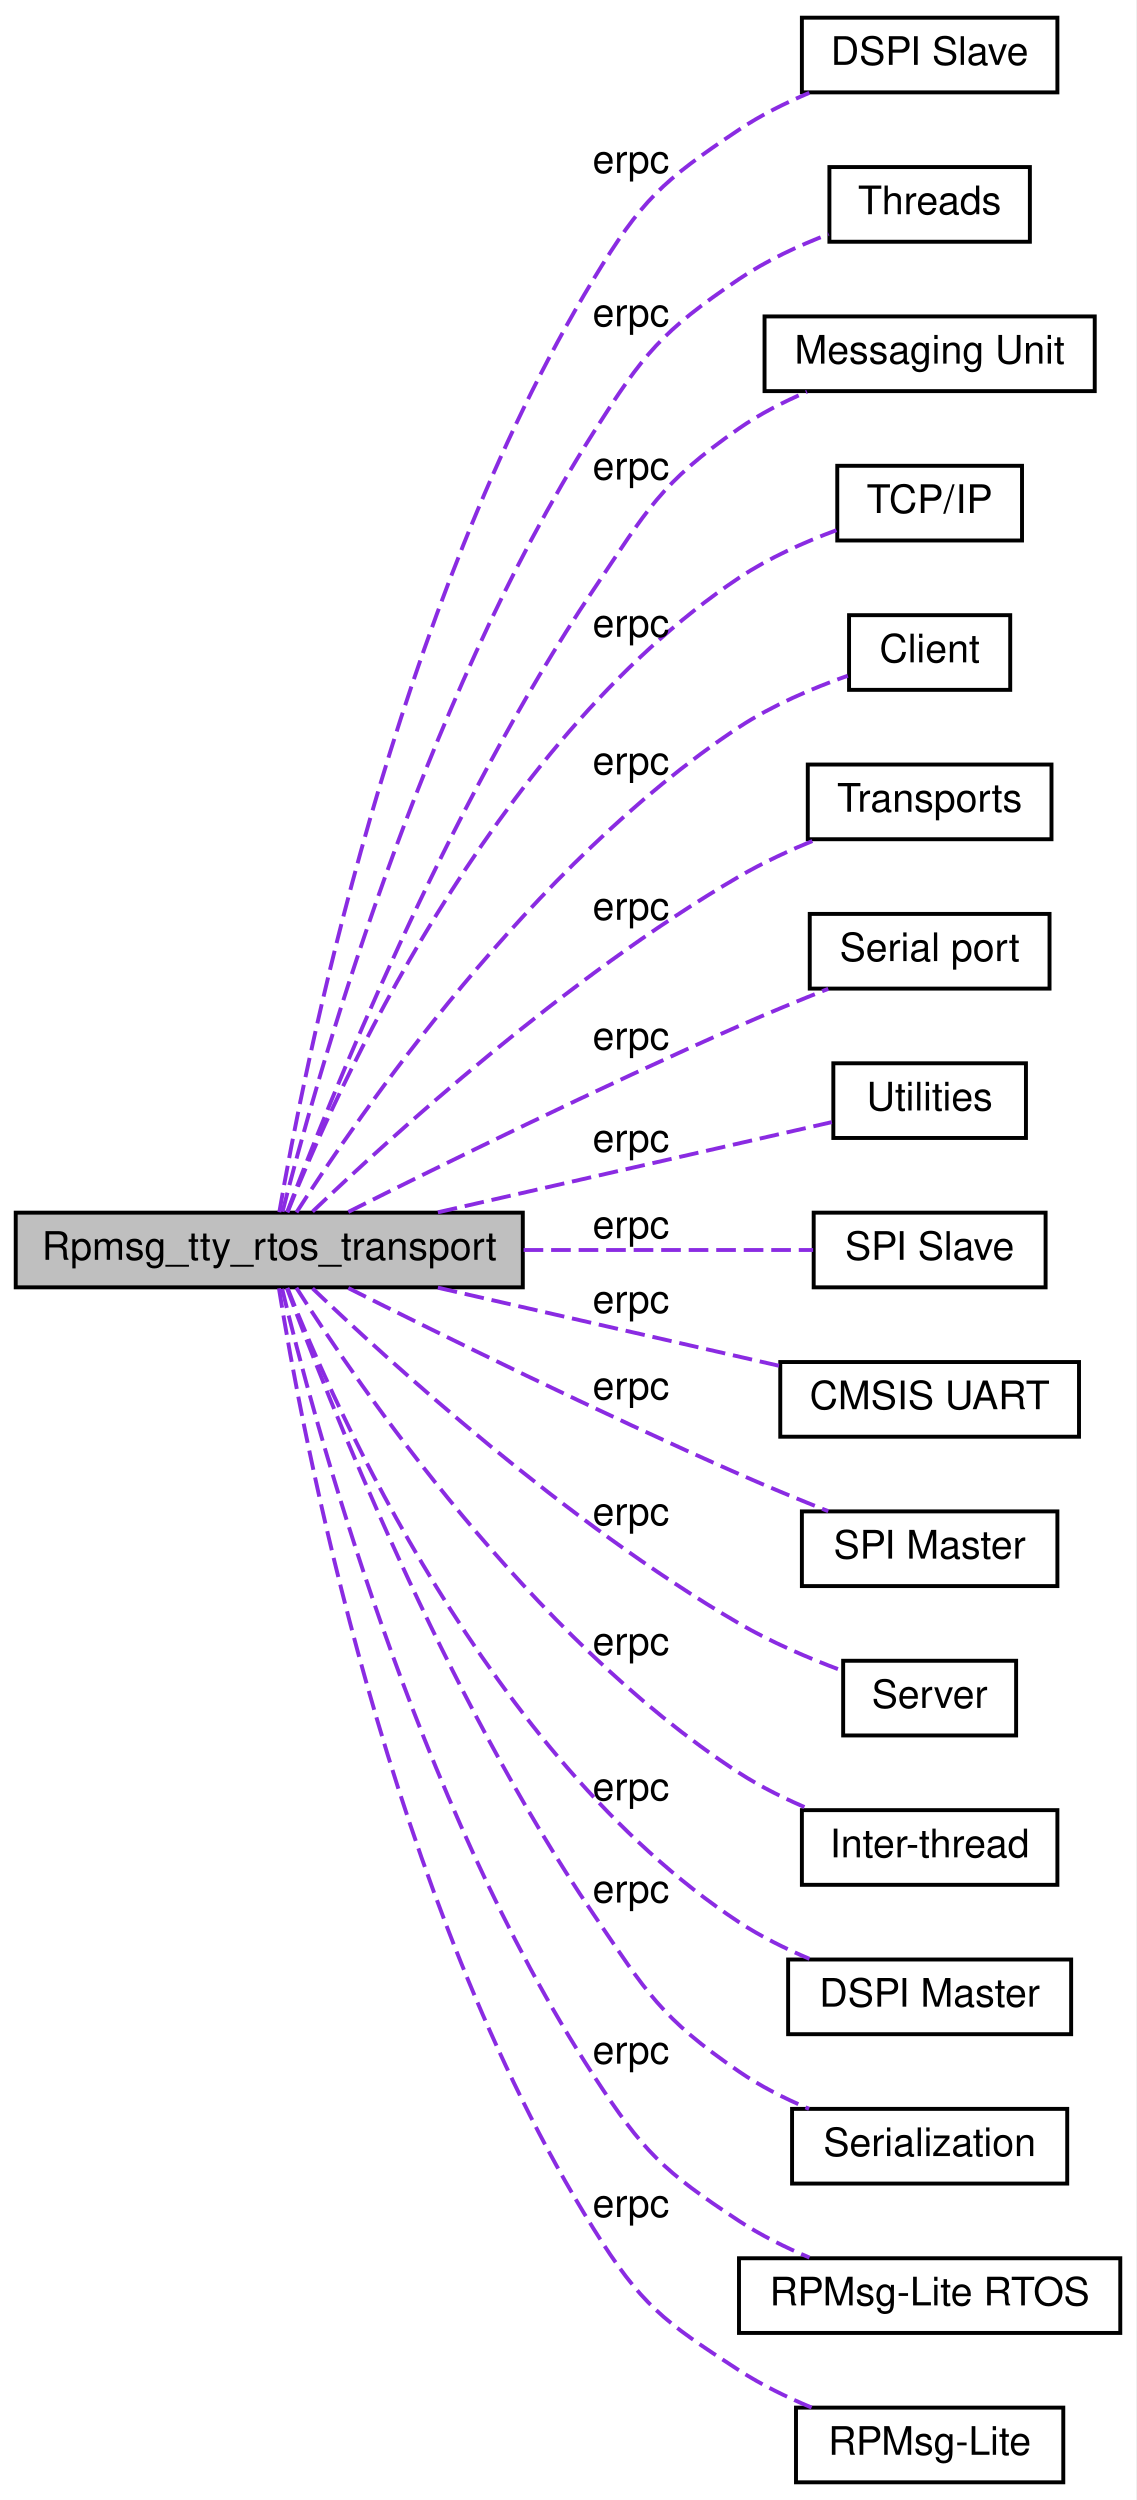
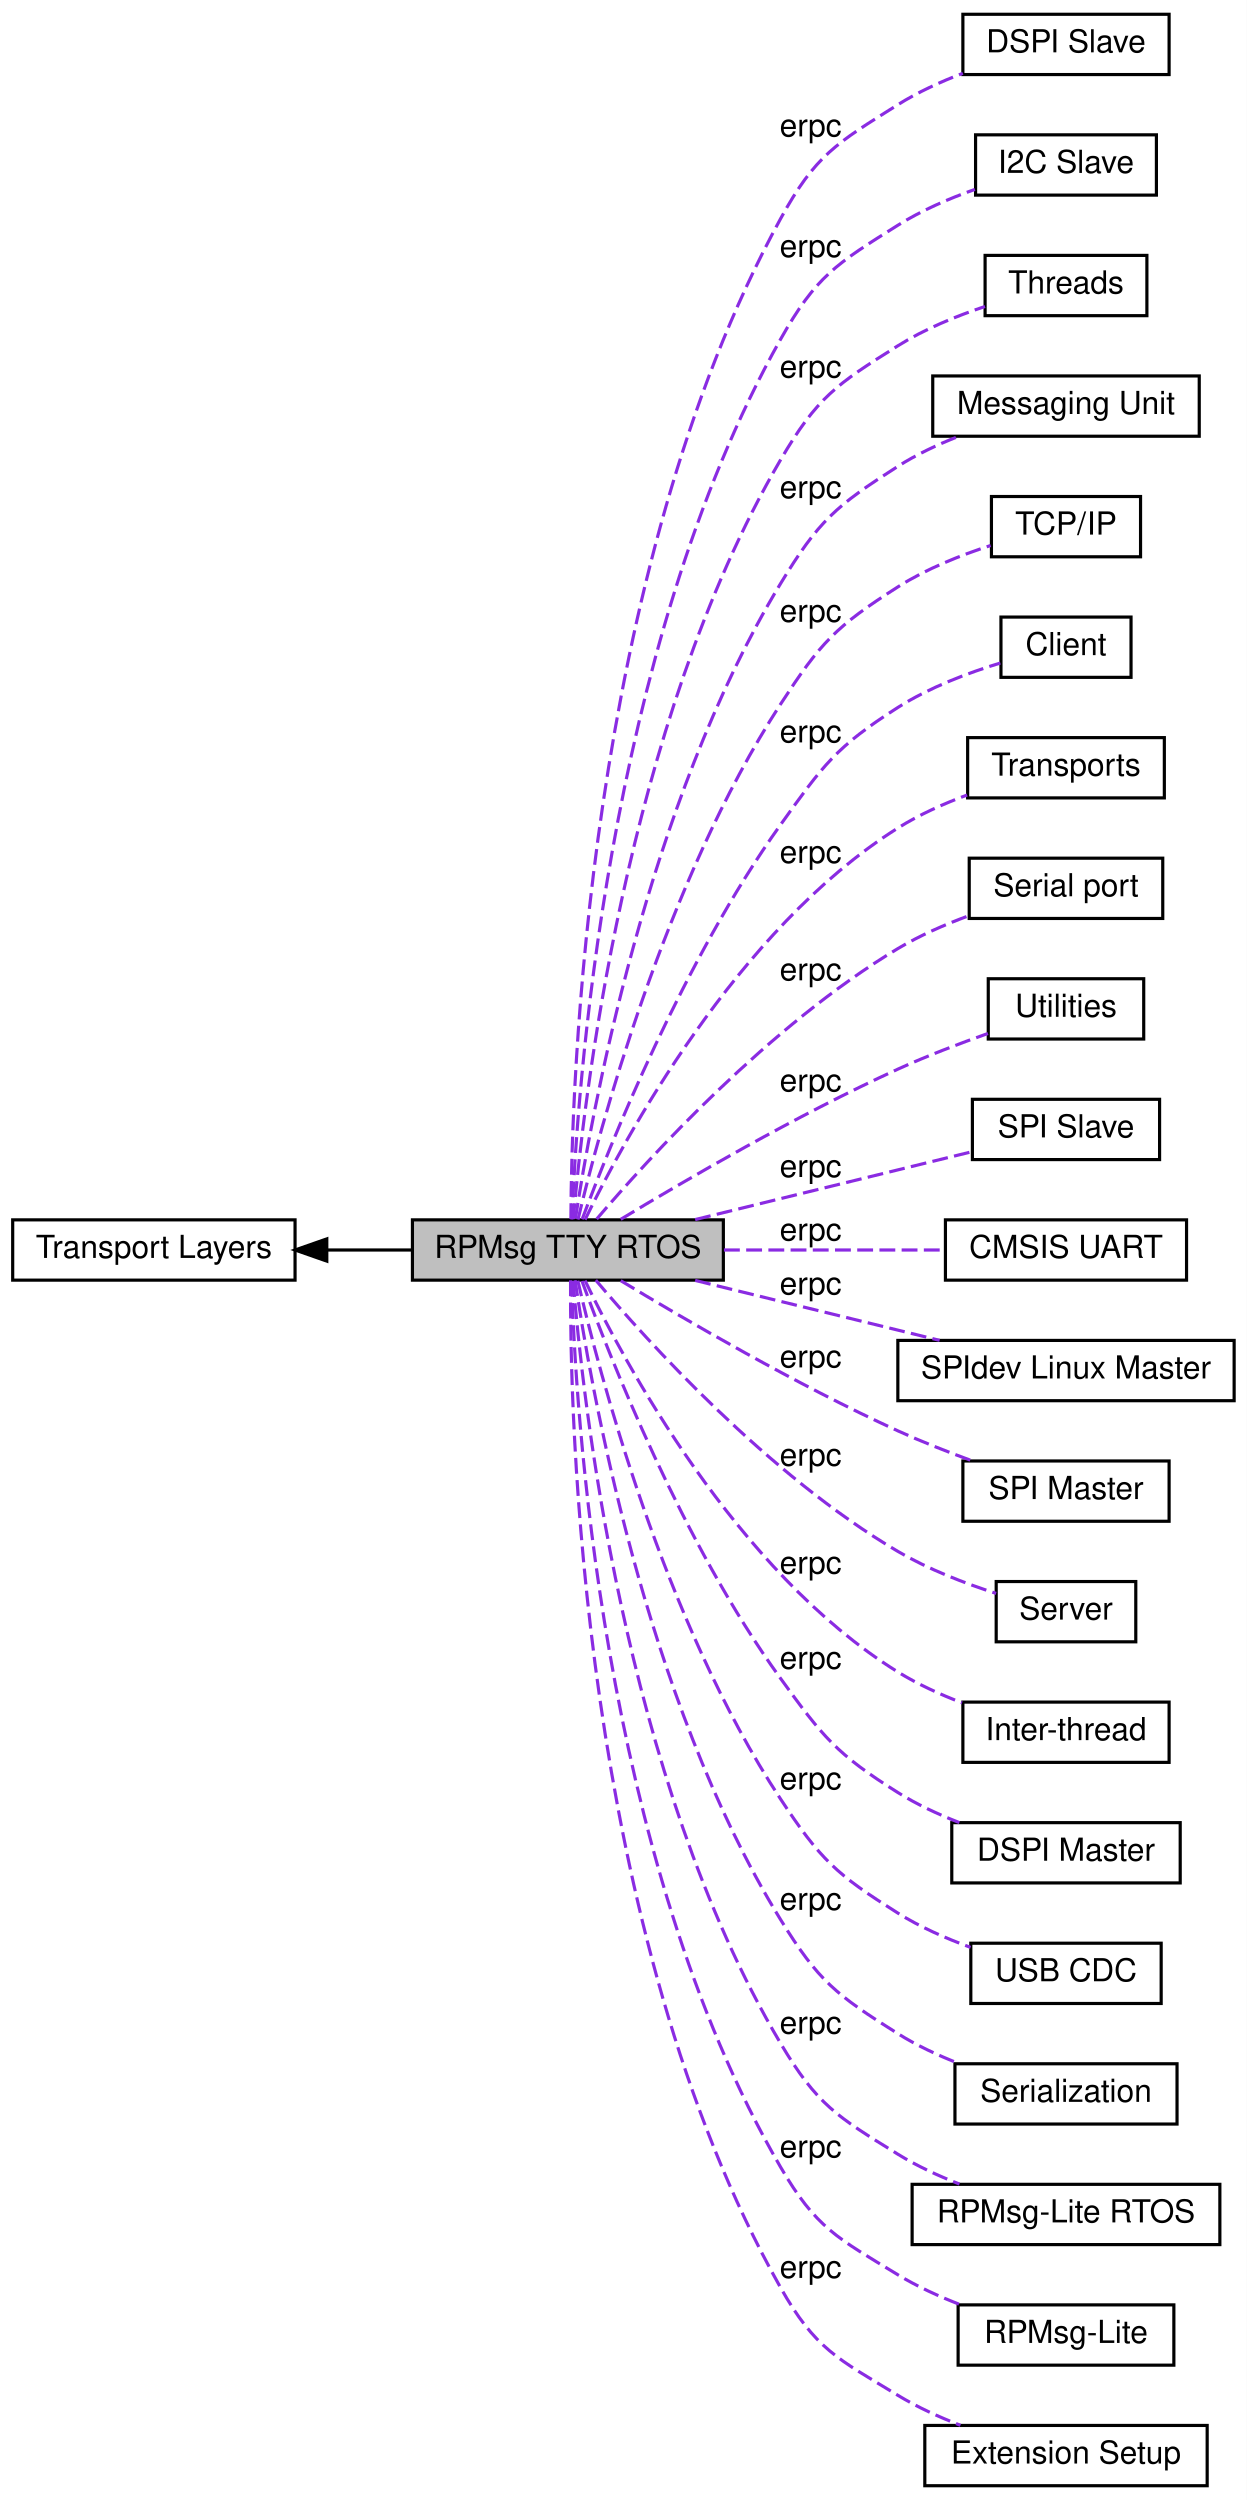
- <svg xmlns="http://www.w3.org/2000/svg" xmlns:xlink="http://www.w3.org/1999/xlink" width="289pt" height="636pt" viewBox="0.00 0.00 289.00 636.00">
-   <g id="graph0" class="graph" transform="scale(1 1) rotate(0) translate(4 632)">
-     <polygon fill="white" stroke="none" points="-4,4 -4,-632 285,-632 285,4 -4,4" />
+ <svg xmlns="http://www.w3.org/2000/svg" xmlns:xlink="http://www.w3.org/1999/xlink" width="393pt" height="788pt" viewBox="0.00 0.00 393.00 788.00">
+   <g id="graph0" class="graph" transform="scale(1 1) rotate(0) translate(4 784)">
+     <polygon fill="white" stroke="none" points="-4,4 -4,-784 389,-784 389,4 -4,4" />
    <g id="node1" class="node">
      <g id="a_node1">
-         <a xlink:href="group__dspi__slave__transport.html" target="_top" xlink:title="Kinetis SDK DSPI slave driver transport. ">
-           <polygon fill="white" stroke="black" points="200,-608.5 200,-627.5 265,-627.5 265,-608.5 200,-608.5" />
-           <text text-anchor="middle" x="232.5" y="-615.5" font-family="Helvetica,sans-Serif" font-size="10.00">DSPI Slave</text>
-         </a>
-       </g>
+         <a xlink:href="group__transports.html" target="_top" xlink:title="Transport layer classes. ">
+           <polygon fill="white" stroke="black" points="0,-380.5 0,-399.5 89,-399.5 89,-380.5 0,-380.5" />
+           <text text-anchor="middle" x="44.5" y="-387.5" font-family="Helvetica,sans-Serif" font-size="10.00">Transport Layers</text>
+         </a>
+       </g>
+     </g>
+     <g id="node15" class="node">
+       <polygon fill="#bfbfbf" stroke="black" points="126,-380.5 126,-399.5 224,-399.5 224,-380.5 126,-380.5" />
+       <text text-anchor="middle" x="175" y="-387.5" font-family="Helvetica,sans-Serif" font-size="10.00">RPMsg TTY RTOS</text>
+     </g>
+     <g id="edge1" class="edge">
+       <path fill="none" stroke="black" d="M99.163,-390C107.959,-390 117.027,-390 125.683,-390" />
+       <polygon fill="black" stroke="black" points="99.004,-386.5 89.004,-390 99.004,-393.5 99.004,-386.5" />
    </g>
    <g id="node2" class="node">
      <g id="a_node2">
-         <a xlink:href="group__port__threads.html" target="_top" xlink:title="Threading model. ">
-           <polygon fill="white" stroke="black" points="207,-570.5 207,-589.5 258,-589.5 258,-570.5 207,-570.5" />
-           <text text-anchor="middle" x="232.5" y="-577.5" font-family="Helvetica,sans-Serif" font-size="10.00">Threads</text>
+         <a xlink:href="group__dspi__slave__transport.html" target="_top" xlink:title="MCUXpressoSDK DSPI slave driver transport. ">
+           <polygon fill="white" stroke="black" points="299.5,-760.5 299.5,-779.5 364.5,-779.5 364.5,-760.5 299.5,-760.5" />
+           <text text-anchor="middle" x="332" y="-767.5" font-family="Helvetica,sans-Serif" font-size="10.00">DSPI Slave</text>
        </a>
      </g>
    </g>
    <g id="node3" class="node">
      <g id="a_node3">
-         <a xlink:href="group__mu__transport.html" target="_top" xlink:title="Messaging Unit transport. ">
-           <polygon fill="white" stroke="black" points="190.5,-532.5 190.5,-551.5 274.5,-551.5 274.5,-532.5 190.5,-532.5" />
-           <text text-anchor="middle" x="232.5" y="-539.5" font-family="Helvetica,sans-Serif" font-size="10.00">Messaging Unit</text>
+         <a xlink:href="group__i2c__slave__transport.html" target="_top" xlink:title="MCUXpressoSDK I2C slave driver transport. ">
+           <polygon fill="white" stroke="black" points="303.5,-722.5 303.5,-741.5 360.5,-741.5 360.5,-722.5 303.5,-722.5" />
+           <text text-anchor="middle" x="332" y="-729.5" font-family="Helvetica,sans-Serif" font-size="10.00">I2C Slave</text>
        </a>
      </g>
    </g>
    <g id="node4" class="node">
      <g id="a_node4">
-         <a xlink:href="group__tcp__transport.html" target="_top" xlink:title="Simple TCP/IP transport. ">
-           <polygon fill="white" stroke="black" points="209,-494.5 209,-513.5 256,-513.5 256,-494.5 209,-494.5" />
-           <text text-anchor="middle" x="232.5" y="-501.5" font-family="Helvetica,sans-Serif" font-size="10.00">TCP/IP</text>
+         <a xlink:href="group__port__threads.html" target="_top" xlink:title="Threading model. ">
+           <polygon fill="white" stroke="black" points="306.5,-684.5 306.5,-703.5 357.5,-703.5 357.5,-684.5 306.5,-684.5" />
+           <text text-anchor="middle" x="332" y="-691.5" font-family="Helvetica,sans-Serif" font-size="10.00">Threads</text>
        </a>
      </g>
    </g>
    <g id="node5" class="node">
      <g id="a_node5">
-         <a xlink:href="group__infra__client.html" target="_top" xlink:title="Client classes. ">
-           <polygon fill="white" stroke="black" points="212,-456.5 212,-475.5 253,-475.5 253,-456.5 212,-456.5" />
-           <text text-anchor="middle" x="232.5" y="-463.5" font-family="Helvetica,sans-Serif" font-size="10.00">Client</text>
+         <a xlink:href="group__mu__transport.html" target="_top" xlink:title="Messaging Unit transport. ">
+           <polygon fill="white" stroke="black" points="290,-646.5 290,-665.5 374,-665.5 374,-646.5 290,-646.5" />
+           <text text-anchor="middle" x="332" y="-653.5" font-family="Helvetica,sans-Serif" font-size="10.00">Messaging Unit</text>
        </a>
      </g>
    </g>
    <g id="node6" class="node">
      <g id="a_node6">
-         <a xlink:href="group__infra__transport.html" target="_top" xlink:title="Superclasses for building transports. ">
-           <polygon fill="white" stroke="black" points="201.5,-418.5 201.5,-437.5 263.5,-437.5 263.5,-418.5 201.5,-418.5" />
-           <text text-anchor="middle" x="232.5" y="-425.5" font-family="Helvetica,sans-Serif" font-size="10.00">Transports</text>
+         <a xlink:href="group__tcp__transport.html" target="_top" xlink:title="Simple TCP/IP transport. ">
+           <polygon fill="white" stroke="black" points="308.5,-608.5 308.5,-627.5 355.5,-627.5 355.5,-608.5 308.5,-608.5" />
+           <text text-anchor="middle" x="332" y="-615.5" font-family="Helvetica,sans-Serif" font-size="10.00">TCP/IP</text>
        </a>
      </g>
    </g>
    <g id="node7" class="node">
      <g id="a_node7">
-         <a xlink:href="group__serial__transport.html" target="_top" xlink:title="POSIX and Win32 serial port transport. ">
-           <polygon fill="white" stroke="black" points="202,-380.5 202,-399.5 263,-399.5 263,-380.5 202,-380.5" />
-           <text text-anchor="middle" x="232.5" y="-387.5" font-family="Helvetica,sans-Serif" font-size="10.00">Serial port</text>
+         <a xlink:href="group__infra__client.html" target="_top" xlink:title="Client classes. ">
+           <polygon fill="white" stroke="black" points="311.5,-570.5 311.5,-589.5 352.5,-589.5 352.5,-570.5 311.5,-570.5" />
+           <text text-anchor="middle" x="332" y="-577.5" font-family="Helvetica,sans-Serif" font-size="10.00">Client</text>
        </a>
      </g>
    </g>
    <g id="node8" class="node">
      <g id="a_node8">
-         <a xlink:href="group__infra__utility.html" target="_top" xlink:title="Utility code used by the infrastructure. ">
-           <polygon fill="white" stroke="black" points="208,-342.5 208,-361.5 257,-361.5 257,-342.5 208,-342.5" />
-           <text text-anchor="middle" x="232.5" y="-349.5" font-family="Helvetica,sans-Serif" font-size="10.00">Utilities</text>
+         <a xlink:href="group__infra__transport.html" target="_top" xlink:title="Superclasses for building transports. ">
+           <polygon fill="white" stroke="black" points="301,-532.5 301,-551.5 363,-551.5 363,-532.5 301,-532.5" />
+           <text text-anchor="middle" x="332" y="-539.5" font-family="Helvetica,sans-Serif" font-size="10.00">Transports</text>
        </a>
      </g>
    </g>
    <g id="node9" class="node">
      <g id="a_node9">
-         <a xlink:href="group__spi__slave__transport.html" target="_top" xlink:title="Kinetis SDK SPI slave driver transport. ">
-           <polygon fill="white" stroke="black" points="203,-304.5 203,-323.5 262,-323.5 262,-304.5 203,-304.5" />
-           <text text-anchor="middle" x="232.5" y="-311.5" font-family="Helvetica,sans-Serif" font-size="10.00">SPI Slave</text>
+         <a xlink:href="group__serial__transport.html" target="_top" xlink:title="POSIX and Win32 serial port transport. ">
+           <polygon fill="white" stroke="black" points="301.5,-494.5 301.5,-513.5 362.5,-513.5 362.5,-494.5 301.5,-494.5" />
+           <text text-anchor="middle" x="332" y="-501.5" font-family="Helvetica,sans-Serif" font-size="10.00">Serial port</text>
        </a>
      </g>
    </g>
    <g id="node10" class="node">
      <g id="a_node10">
-         <a xlink:href="group__uart__transport.html" target="_top" xlink:title="CMSIS UART driver transport. ">
-           <polygon fill="white" stroke="black" points="194.5,-266.5 194.5,-285.5 270.5,-285.5 270.5,-266.5 194.5,-266.5" />
-           <text text-anchor="middle" x="232.5" y="-273.5" font-family="Helvetica,sans-Serif" font-size="10.00">CMSIS UART</text>
+         <a xlink:href="group__infra__utility.html" target="_top" xlink:title="Utility code used by the infrastructure. ">
+           <polygon fill="white" stroke="black" points="307.5,-456.5 307.5,-475.5 356.5,-475.5 356.5,-456.5 307.5,-456.5" />
+           <text text-anchor="middle" x="332" y="-463.5" font-family="Helvetica,sans-Serif" font-size="10.00">Utilities</text>
        </a>
      </g>
    </g>
    <g id="node11" class="node">
      <g id="a_node11">
-         <a xlink:href="group__spi__master__transport.html" target="_top" xlink:title="Kinetis SDK SPI master driver transport. ">
-           <polygon fill="white" stroke="black" points="200,-228.5 200,-247.5 265,-247.5 265,-228.5 200,-228.5" />
-           <text text-anchor="middle" x="232.5" y="-235.5" font-family="Helvetica,sans-Serif" font-size="10.00">SPI Master</text>
+         <a xlink:href="group__spi__slave__transport.html" target="_top" xlink:title="MCUXpressoSDK SPI slave driver transport. ">
+           <polygon fill="white" stroke="black" points="302.5,-418.5 302.5,-437.5 361.5,-437.5 361.5,-418.5 302.5,-418.5" />
+           <text text-anchor="middle" x="332" y="-425.5" font-family="Helvetica,sans-Serif" font-size="10.00">SPI Slave</text>
        </a>
      </g>
    </g>
    <g id="node12" class="node">
      <g id="a_node12">
-         <a xlink:href="group__infra__server.html" target="_top" xlink:title="Server classes. ">
-           <polygon fill="white" stroke="black" points="210.5,-190.5 210.5,-209.5 254.5,-209.5 254.5,-190.5 210.5,-190.5" />
-           <text text-anchor="middle" x="232.5" y="-197.5" font-family="Helvetica,sans-Serif" font-size="10.00">Server</text>
+         <a xlink:href="group__uart__transport.html" target="_top" xlink:title="CMSIS UART driver transport. ">
+           <polygon fill="white" stroke="black" points="294,-380.5 294,-399.5 370,-399.5 370,-380.5 294,-380.5" />
+           <text text-anchor="middle" x="332" y="-387.5" font-family="Helvetica,sans-Serif" font-size="10.00">CMSIS UART</text>
        </a>
      </g>
    </g>
    <g id="node13" class="node">
      <g id="a_node13">
-         <a xlink:href="group__itbp__transport.html" target="_top" xlink:title="Simple inter-thread communications transport. ">
-           <polygon fill="white" stroke="black" points="200,-152.5 200,-171.5 265,-171.5 265,-152.5 200,-152.5" />
-           <text text-anchor="middle" x="232.5" y="-159.5" font-family="Helvetica,sans-Serif" font-size="10.00">Inter-thread</text>
+         <a xlink:href="group__spidev__master__transport.html" target="_top" xlink:title="SPIdev Linux transport. ">
+           <polygon fill="white" stroke="black" points="279,-342.5 279,-361.5 385,-361.5 385,-342.5 279,-342.5" />
+           <text text-anchor="middle" x="332" y="-349.5" font-family="Helvetica,sans-Serif" font-size="10.00">SPIdev Linux Master</text>
        </a>
      </g>
    </g>
    <g id="node14" class="node">
      <g id="a_node14">
-         <a xlink:href="group__dspi__master__transport.html" target="_top" xlink:title="Kinetis SDK DSPI master driver transport. ">
-           <polygon fill="white" stroke="black" points="196.5,-114.5 196.5,-133.5 268.5,-133.5 268.5,-114.5 196.5,-114.5" />
-           <text text-anchor="middle" x="232.5" y="-121.5" font-family="Helvetica,sans-Serif" font-size="10.00">DSPI Master</text>
-         </a>
-       </g>
-     </g>
-     <g id="node15" class="node">
-       <polygon fill="#bfbfbf" stroke="black" points="0,-304.5 0,-323.5 129,-323.5 129,-304.5 0,-304.5" />
-       <text text-anchor="middle" x="64.5" y="-311.5" font-family="Helvetica,sans-Serif" font-size="10.00">Rpmsg_tty_rtos_transport</text>
+         <a xlink:href="group__spi__master__transport.html" target="_top" xlink:title="MCUXpressoSDK SPI master driver transport. ">
+           <polygon fill="white" stroke="black" points="299.5,-304.5 299.5,-323.5 364.5,-323.5 364.5,-304.5 299.5,-304.5" />
+           <text text-anchor="middle" x="332" y="-311.5" font-family="Helvetica,sans-Serif" font-size="10.00">SPI Master</text>
+         </a>
+       </g>
+     </g>
+     <g id="edge10" class="edge">
+       <path fill="none" stroke="blueviolet" stroke-dasharray="5,2" d="M175.942,-399.739C176.098,-440.796 180.752,-602.813 242,-715 252.994,-735.138 259.573,-738.793 279,-751 285.266,-754.938 292.468,-758.225 299.474,-760.898" />
+       <text text-anchor="middle" x="251.5" y="-741" font-family="Helvetica,sans-Serif" font-size="10.00">erpc</text>
+     </g>
+     <g id="edge11" class="edge">
+       <path fill="none" stroke="blueviolet" stroke-dasharray="5,2" d="M176.276,-399.615C177.743,-437.474 186.839,-578.976 242,-677 253.252,-696.995 259.573,-700.793 279,-713 286.406,-717.653 295.117,-721.399 303.27,-724.295" />
+       <text text-anchor="middle" x="251.5" y="-703" font-family="Helvetica,sans-Serif" font-size="10.00">erpc</text>
    </g>
    <g id="edge8" class="edge">
-       <path fill="none" stroke="blueviolet" stroke-dasharray="5,2" d="M67.059,-323.618C72.953,-358.001 96.168,-477.227 147,-561 159.228,-581.153 164.408,-585.893 184,-599 189.463,-602.655 195.736,-605.784 201.896,-608.386" />
-       <text text-anchor="middle" x="156.5" y="-588" font-family="Helvetica,sans-Serif" font-size="10.00">erpc</text>
-     </g>
-     <g id="edge6" class="edge">
-       <path fill="none" stroke="blueviolet" stroke-dasharray="5,2" d="M67.875,-323.733C75.691,-354.586 102.681,-452.284 147,-522 159.818,-542.163 164.228,-547.586 184,-561 190.909,-565.687 199.148,-569.494 206.81,-572.435" />
-       <text text-anchor="middle" x="156.5" y="-549" font-family="Helvetica,sans-Serif" font-size="10.00">erpc</text>
-     </g>
-     <g id="edge10" class="edge">
-       <path fill="none" stroke="blueviolet" stroke-dasharray="5,2" d="M69.047,-323.606C79.068,-350.124 109.322,-426.081 147,-482 160.715,-502.356 163.861,-508.968 184,-523 189.247,-526.656 195.3,-529.758 201.29,-532.329" />
-       <text text-anchor="middle" x="156.5" y="-510" font-family="Helvetica,sans-Serif" font-size="10.00">erpc</text>
+       <path fill="none" stroke="blueviolet" stroke-dasharray="5,2" d="M176.718,-399.743C179.653,-434.563 193.015,-555.223 242,-639 253.581,-658.807 259.573,-662.793 279,-675 287.382,-680.267 297.437,-684.372 306.462,-687.396" />
+       <text text-anchor="middle" x="251.5" y="-665" font-family="Helvetica,sans-Serif" font-size="10.00">erpc</text>
+     </g>
+     <g id="edge13" class="edge">
+       <path fill="none" stroke="blueviolet" stroke-dasharray="5,2" d="M177.389,-399.892C182.134,-431.237 199.803,-530.39 242,-600 254.055,-619.887 259.394,-624.492 279,-637 284.834,-640.722 291.5,-643.853 298.068,-646.432" />
+       <text text-anchor="middle" x="251.5" y="-627" font-family="Helvetica,sans-Serif" font-size="10.00">erpc</text>
+     </g>
+     <g id="edge20" class="edge">
+       <path fill="none" stroke="blueviolet" stroke-dasharray="5,2" d="M178.176,-399.595C184.643,-426.772 205.596,-505.935 242,-562 254.665,-581.505 259.394,-586.492 279,-599 287.913,-604.686 298.768,-608.994 308.249,-612.058" />
+       <text text-anchor="middle" x="251.5" y="-588" font-family="Helvetica,sans-Serif" font-size="10.00">erpc</text>
+     </g>
+     <g id="edge2" class="edge">
+       <path fill="none" stroke="blueviolet" stroke-dasharray="5,2" d="M179.5,-399.687C188.039,-422.602 211.498,-481.412 242,-524 255.541,-542.907 259.394,-548.492 279,-561 288.886,-567.307 301.159,-571.917 311.299,-575.016" />
+       <text text-anchor="middle" x="251.5" y="-550" font-family="Helvetica,sans-Serif" font-size="10.00">erpc</text>
+     </g>
+     <g id="edge4" class="edge">
+       <path fill="none" stroke="blueviolet" stroke-dasharray="5,2" d="M180.423,-399.576C192.407,-424.376 228.06,-490.991 279,-523 285.673,-527.193 293.407,-530.65 300.837,-533.411" />
+       <text text-anchor="middle" x="251.5" y="-512" font-family="Helvetica,sans-Serif" font-size="10.00">erpc</text>
    </g>
    <g id="edge16" class="edge">
-       <path fill="none" stroke="blueviolet" stroke-dasharray="5,2" d="M69.158,-323.645C80.856,-353.094 120.356,-442.422 184,-485 191.53,-490.037 200.6,-494.077 208.788,-497.114" />
-       <text text-anchor="middle" x="156.5" y="-470" font-family="Helvetica,sans-Serif" font-size="10.00">erpc</text>
-     </g>
-     <g id="edge1" class="edge">
-       <path fill="none" stroke="blueviolet" stroke-dasharray="5,2" d="M71.433,-323.577C86.924,-347.808 131.073,-412.1 184,-447 192.453,-452.574 202.797,-456.951 211.671,-460.092" />
-       <text text-anchor="middle" x="156.5" y="-435" font-family="Helvetica,sans-Serif" font-size="10.00">erpc</text>
-     </g>
-     <g id="edge3" class="edge">
-       <path fill="none" stroke="blueviolet" stroke-dasharray="5,2" d="M75.511,-323.769C95.013,-342.382 140.044,-383.355 184,-409 190.137,-412.581 197.077,-415.779 203.719,-418.484" />
-       <text text-anchor="middle" x="156.5" y="-398" font-family="Helvetica,sans-Serif" font-size="10.00">erpc</text>
-     </g>
-     <g id="edge13" class="edge">
-       <path fill="none" stroke="blueviolet" stroke-dasharray="5,2" d="M84.607,-323.685C107.876,-335.365 148.476,-355.373 184,-371 191.317,-374.219 199.36,-377.523 206.714,-380.454" />
-       <text text-anchor="middle" x="156.5" y="-365" font-family="Helvetica,sans-Serif" font-size="10.00">erpc</text>
-     </g>
-     <g id="edge4" class="edge">
-       <path fill="none" stroke="blueviolet" stroke-dasharray="5,2" d="M107.389,-323.589C139.084,-330.845 181.481,-340.55 207.617,-346.533" />
-       <text text-anchor="middle" x="156.5" y="-339" font-family="Helvetica,sans-Serif" font-size="10.00">erpc</text>
-     </g>
-     <g id="edge15" class="edge">
-       <path fill="none" stroke="blueviolet" stroke-dasharray="5,2" d="M129.205,-314C154.623,-314 182.597,-314 202.857,-314" />
-       <text text-anchor="middle" x="156.5" y="-317" font-family="Helvetica,sans-Serif" font-size="10.00">erpc</text>
+       <path fill="none" stroke="blueviolet" stroke-dasharray="5,2" d="M184.072,-399.753C200.234,-418.704 238.505,-460.764 279,-485 285.845,-489.097 293.718,-492.534 301.232,-495.31" />
+       <text text-anchor="middle" x="251.5" y="-475" font-family="Helvetica,sans-Serif" font-size="10.00">erpc</text>
+     </g>
+     <g id="edge5" class="edge">
+       <path fill="none" stroke="blueviolet" stroke-dasharray="5,2" d="M191.661,-399.672C211.515,-411.697 247.017,-432.414 279,-447 288.095,-451.148 298.382,-455.061 307.392,-458.246" />
+       <text text-anchor="middle" x="251.5" y="-440" font-family="Helvetica,sans-Serif" font-size="10.00">erpc</text>
+     </g>
+     <g id="edge18" class="edge">
+       <path fill="none" stroke="blueviolet" stroke-dasharray="5,2" d="M215.113,-399.589C242.197,-406.229 277.649,-414.92 302.175,-420.933" />
+       <text text-anchor="middle" x="251.5" y="-413" font-family="Helvetica,sans-Serif" font-size="10.00">erpc</text>
+     </g>
+     <g id="edge21" class="edge">
+       <path fill="none" stroke="blueviolet" stroke-dasharray="5,2" d="M224.193,-390C246.588,-390 272.812,-390 293.67,-390" />
+       <text text-anchor="middle" x="251.5" y="-393" font-family="Helvetica,sans-Serif" font-size="10.00">erpc</text>
+     </g>
+     <g id="edge19" class="edge">
+       <path fill="none" stroke="blueviolet" stroke-dasharray="5,2" d="M215.113,-380.411C238.7,-374.628 268.632,-367.29 292.168,-361.52" />
+       <text text-anchor="middle" x="251.5" y="-376" font-family="Helvetica,sans-Serif" font-size="10.00">erpc</text>
    </g>
    <g id="edge17" class="edge">
-       <path fill="none" stroke="blueviolet" stroke-dasharray="5,2" d="M107.389,-304.411C134.186,-298.277 168.632,-290.391 194.434,-284.485" />
-       <text text-anchor="middle" x="156.5" y="-298" font-family="Helvetica,sans-Serif" font-size="10.00">erpc</text>
-     </g>
-     <g id="edge14" class="edge">
-       <path fill="none" stroke="blueviolet" stroke-dasharray="5,2" d="M84.607,-304.315C107.876,-292.635 148.476,-272.627 184,-257 191.317,-253.781 199.36,-250.477 206.714,-247.546" />
-       <text text-anchor="middle" x="156.5" y="-276" font-family="Helvetica,sans-Serif" font-size="10.00">erpc</text>
-     </g>
-     <g id="edge5" class="edge">
-       <path fill="none" stroke="blueviolet" stroke-dasharray="5,2" d="M75.511,-304.231C95.013,-285.618 140.044,-244.645 184,-219 192.132,-214.256 201.673,-210.183 210.063,-207.039" />
-       <text text-anchor="middle" x="156.5" y="-244" font-family="Helvetica,sans-Serif" font-size="10.00">erpc</text>
-     </g>
-     <g id="edge9" class="edge">
-       <path fill="none" stroke="blueviolet" stroke-dasharray="5,2" d="M71.405,-304.38C86.829,-280.047 130.835,-215.537 184,-181 189.661,-177.323 196.147,-174.154 202.469,-171.517" />
-       <text text-anchor="middle" x="156.5" y="-211" font-family="Helvetica,sans-Serif" font-size="10.00">erpc</text>
-     </g>
-     <g id="edge7" class="edge">
-       <path fill="none" stroke="blueviolet" stroke-dasharray="5,2" d="M69.133,-304.318C80.759,-274.76 120.074,-185.153 184,-143 189.487,-139.382 195.771,-136.268 201.932,-133.669" />
-       <text text-anchor="middle" x="156.5" y="-174" font-family="Helvetica,sans-Serif" font-size="10.00">erpc</text>
+       <path fill="none" stroke="blueviolet" stroke-dasharray="5,2" d="M191.661,-380.328C211.515,-368.303 247.017,-347.586 279,-333 286.433,-329.61 294.663,-326.377 302.341,-323.569" />
+       <text text-anchor="middle" x="251.5" y="-353" font-family="Helvetica,sans-Serif" font-size="10.00">erpc</text>
    </g>
    <g id="node16" class="node">
      <g id="a_node16">
-         <a xlink:href="group__infra__codec.html" target="_top" xlink:title="Classes used for message serialization. ">
-           <polygon fill="white" stroke="black" points="197.5,-76.5 197.5,-95.5 267.5,-95.5 267.5,-76.5 197.5,-76.5" />
-           <text text-anchor="middle" x="232.5" y="-83.5" font-family="Helvetica,sans-Serif" font-size="10.00">Serialization</text>
-         </a>
-       </g>
-     </g>
-     <g id="edge2" class="edge">
-       <path fill="none" stroke="blueviolet" stroke-dasharray="5,2" d="M68.999,-304.31C78.895,-277.566 108.861,-201 147,-145 160.632,-124.984 164.046,-118.722 184,-105 189.416,-101.276 195.669,-98.117 201.824,-95.508" />
-       <text text-anchor="middle" x="156.5" y="-148" font-family="Helvetica,sans-Serif" font-size="10.00">erpc</text>
+         <a xlink:href="group__infra__server.html" target="_top" xlink:title="Server classes. ">
+           <polygon fill="white" stroke="black" points="310,-266.5 310,-285.5 354,-285.5 354,-266.5 310,-266.5" />
+           <text text-anchor="middle" x="332" y="-273.5" font-family="Helvetica,sans-Serif" font-size="10.00">Server</text>
+         </a>
+       </g>
+     </g>
+     <g id="edge6" class="edge">
+       <path fill="none" stroke="blueviolet" stroke-dasharray="5,2" d="M183.793,-380.485C199.752,-361.582 238.112,-319.05 279,-295 288.61,-289.347 300.188,-284.916 309.977,-281.76" />
+       <text text-anchor="middle" x="251.5" y="-322" font-family="Helvetica,sans-Serif" font-size="10.00">erpc</text>
    </g>
    <g id="node17" class="node">
      <g id="a_node17">
-         <a xlink:href="group__rpmsg__lite__rtos__transport.html" target="_top" xlink:title="RPMsg-Lite zero copy transport using RTOS API. ">
-           <polygon fill="white" stroke="black" points="184,-38.5 184,-57.5 281,-57.5 281,-38.5 184,-38.5" />
-           <text text-anchor="middle" x="232.5" y="-45.5" font-family="Helvetica,sans-Serif" font-size="10.00">RPMsg-Lite RTOS</text>
-         </a>
-       </g>
-     </g>
-     <g id="edge11" class="edge">
-       <path fill="none" stroke="blueviolet" stroke-dasharray="5,2" d="M67.775,-304.122C75.296,-272.819 101.503,-173.777 147,-104 159.702,-84.519 164.585,-79.802 184,-67 189.487,-63.382 195.771,-60.268 201.932,-57.669" />
-       <text text-anchor="middle" x="156.5" y="-107" font-family="Helvetica,sans-Serif" font-size="10.00">erpc</text>
+         <a xlink:href="group__itbp__transport.html" target="_top" xlink:title="Simple inter-thread communications transport. ">
+           <polygon fill="white" stroke="black" points="299.5,-228.5 299.5,-247.5 364.5,-247.5 364.5,-228.5 299.5,-228.5" />
+           <text text-anchor="middle" x="332" y="-235.5" font-family="Helvetica,sans-Serif" font-size="10.00">Inter-thread</text>
+         </a>
+       </g>
+     </g>
+     <g id="edge12" class="edge">
+       <path fill="none" stroke="blueviolet" stroke-dasharray="5,2" d="M180.397,-380.383C192.319,-355.483 227.836,-288.649 279,-257 285.212,-253.157 292.319,-249.921 299.242,-247.271" />
+       <text text-anchor="middle" x="251.5" y="-288" font-family="Helvetica,sans-Serif" font-size="10.00">erpc</text>
    </g>
    <g id="node18" class="node">
      <g id="a_node18">
+         <a xlink:href="group__dspi__master__transport.html" target="_top" xlink:title="MCUXpressoSDK DSPI master driver transport. ">
+           <polygon fill="white" stroke="black" points="296,-190.5 296,-209.5 368,-209.5 368,-190.5 296,-190.5" />
+           <text text-anchor="middle" x="332" y="-197.5" font-family="Helvetica,sans-Serif" font-size="10.00">DSPI Master</text>
+         </a>
+       </g>
+     </g>
+     <g id="edge9" class="edge">
+       <path fill="none" stroke="blueviolet" stroke-dasharray="5,2" d="M179.444,-380.211C187.865,-357.058 211.085,-297.678 242,-255 255.46,-236.419 259.573,-231.207 279,-219 284.941,-215.267 291.722,-212.118 298.381,-209.523" />
+       <text text-anchor="middle" x="251.5" y="-258" font-family="Helvetica,sans-Serif" font-size="10.00">erpc</text>
+     </g>
+     <g id="node19" class="node">
+       <g id="a_node19">
+         <a xlink:href="group___u_s_b___c_d_c__transport.html" target="_top" xlink:title="USB CDC transport. ">
+           <polygon fill="white" stroke="black" points="302,-152.5 302,-171.5 362,-171.5 362,-152.5 302,-152.5" />
+           <text text-anchor="middle" x="332" y="-159.5" font-family="Helvetica,sans-Serif" font-size="10.00">USB CDC</text>
+         </a>
+       </g>
+     </g>
+     <g id="edge22" class="edge">
+       <path fill="none" stroke="blueviolet" stroke-dasharray="5,2" d="M178.124,-380.324C184.453,-352.919 205.081,-273.133 242,-217 254.608,-197.831 259.573,-193.207 279,-181 285.999,-176.602 294.164,-173.015 301.922,-170.19" />
+       <text text-anchor="middle" x="251.5" y="-220" font-family="Helvetica,sans-Serif" font-size="10.00">erpc</text>
+     </g>
+     <g id="node20" class="node">
+       <g id="a_node20">
+         <a xlink:href="group__infra__codec.html" target="_top" xlink:title="Classes used for message serialization. ">
+           <polygon fill="white" stroke="black" points="297,-114.5 297,-133.5 367,-133.5 367,-114.5 297,-114.5" />
+           <text text-anchor="middle" x="332" y="-121.5" font-family="Helvetica,sans-Serif" font-size="10.00">Serialization</text>
+         </a>
+       </g>
+     </g>
+     <g id="edge3" class="edge">
+       <path fill="none" stroke="blueviolet" stroke-dasharray="5,2" d="M177.273,-380.476C181.767,-349.406 198.989,-248.976 242,-179 254.014,-159.453 259.573,-155.207 279,-143 284.941,-139.267 291.722,-136.118 298.381,-133.523" />
+       <text text-anchor="middle" x="251.5" y="-182" font-family="Helvetica,sans-Serif" font-size="10.00">erpc</text>
+     </g>
+     <g id="node21" class="node">
+       <g id="a_node21">
+         <a xlink:href="group__rpmsg__lite__rtos__transport.html" target="_top" xlink:title="RPMsg-Lite zero copy transport using RTOS API. ">
+           <polygon fill="white" stroke="black" points="283.5,-76.5 283.5,-95.5 380.5,-95.5 380.5,-76.5 283.5,-76.5" />
+           <text text-anchor="middle" x="332" y="-83.5" font-family="Helvetica,sans-Serif" font-size="10.00">RPMsg-Lite RTOS</text>
+         </a>
+       </g>
+     </g>
+     <g id="edge14" class="edge">
+       <path fill="none" stroke="blueviolet" stroke-dasharray="5,2" d="M176.667,-380.194C179.429,-345.153 192.282,-223.768 242,-140 253.553,-120.534 259.749,-116.908 279,-105 284.967,-101.309 291.759,-98.178 298.421,-95.588" />
+       <text text-anchor="middle" x="251.5" y="-143" font-family="Helvetica,sans-Serif" font-size="10.00">erpc</text>
+     </g>
+     <g id="node22" class="node">
+       <g id="a_node22">
        <a xlink:href="group__rpmsg__lite__transport.html" target="_top" xlink:title="RPMsg-Lite zero copy transport. ">
-           <polygon fill="white" stroke="black" points="198.5,-0.5 198.5,-19.5 266.5,-19.5 266.5,-0.5 198.5,-0.5" />
-           <text text-anchor="middle" x="232.5" y="-7.5" font-family="Helvetica,sans-Serif" font-size="10.00">RPMsg-Lite</text>
-         </a>
-       </g>
-     </g>
-     <g id="edge12" class="edge">
-       <path fill="none" stroke="blueviolet" stroke-dasharray="5,2" d="M66.961,-304.255C72.524,-269.429 94.761,-148.748 147,-65 159.143,-45.533 164.759,-41.499 184,-29 189.661,-25.323 196.147,-22.154 202.469,-19.517" />
-       <text text-anchor="middle" x="156.5" y="-68" font-family="Helvetica,sans-Serif" font-size="10.00">erpc</text>
+           <polygon fill="white" stroke="black" points="298,-38.5 298,-57.5 366,-57.5 366,-38.5 298,-38.5" />
+           <text text-anchor="middle" x="332" y="-45.5" font-family="Helvetica,sans-Serif" font-size="10.00">RPMsg-Lite</text>
+         </a>
+       </g>
+     </g>
+     <g id="edge15" class="edge">
+       <path fill="none" stroke="blueviolet" stroke-dasharray="5,2" d="M176.175,-380.271C177.267,-341.972 185.145,-198.914 242,-101 253.214,-81.687 259.923,-78.611 279,-67 285.076,-63.302 291.984,-60.154 298.736,-57.548" />
+       <text text-anchor="middle" x="251.5" y="-104" font-family="Helvetica,sans-Serif" font-size="10.00">erpc</text>
+     </g>
+     <g id="node23" class="node">
+       <g id="a_node23">
+         <a xlink:href="group__port__setup__extensions.html" target="_top" xlink:title="Extension setup functions. ">
+           <polygon fill="white" stroke="black" points="287.5,-0.5 287.5,-19.5 376.5,-19.5 376.5,-0.5 287.5,-0.5" />
+           <text text-anchor="middle" x="332" y="-7.5" font-family="Helvetica,sans-Serif" font-size="10.00">Extension Setup</text>
+         </a>
+       </g>
+     </g>
+     <g id="edge7" class="edge">
+       <path fill="none" stroke="blueviolet" stroke-dasharray="5,2" d="M175.843,-380.433C175.579,-339.395 178.711,-175.25 242,-63 252.969,-43.546 259.923,-40.611 279,-29 285.076,-25.302 291.984,-22.154 298.736,-19.548" />
+       <text text-anchor="middle" x="251.5" y="-66" font-family="Helvetica,sans-Serif" font-size="10.00">erpc</text>
    </g>
  </g>
</svg>
